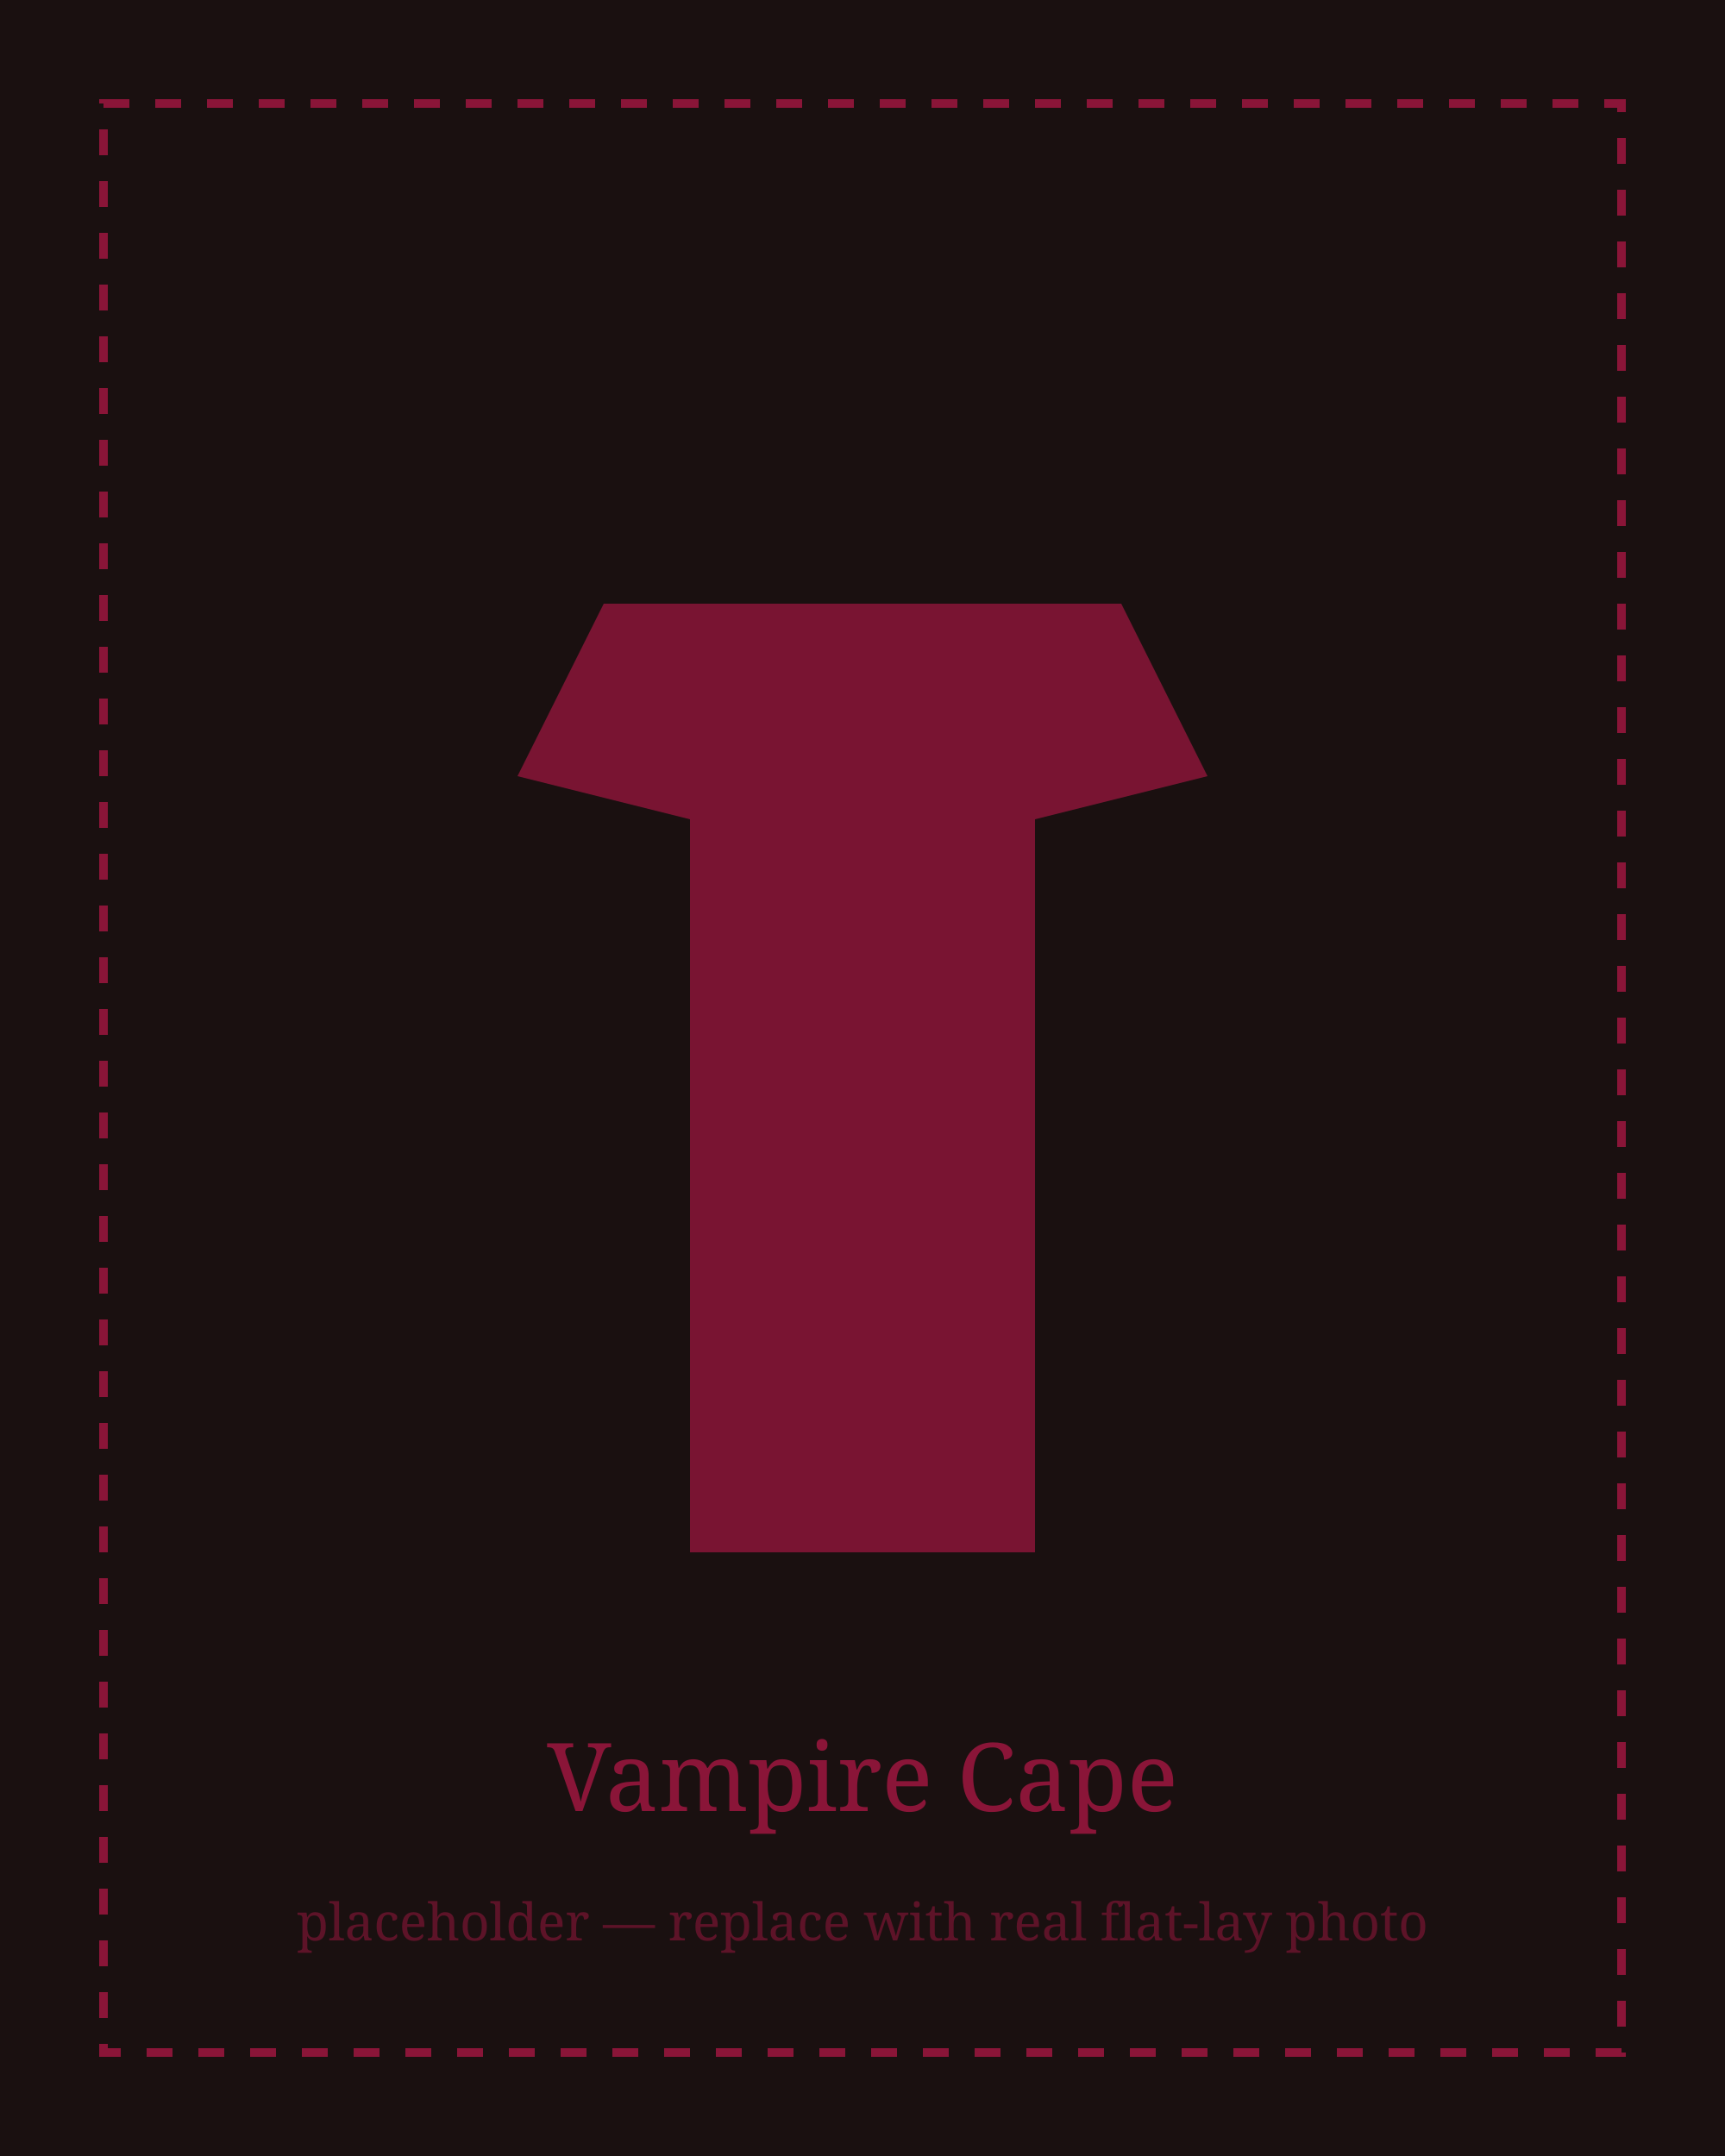
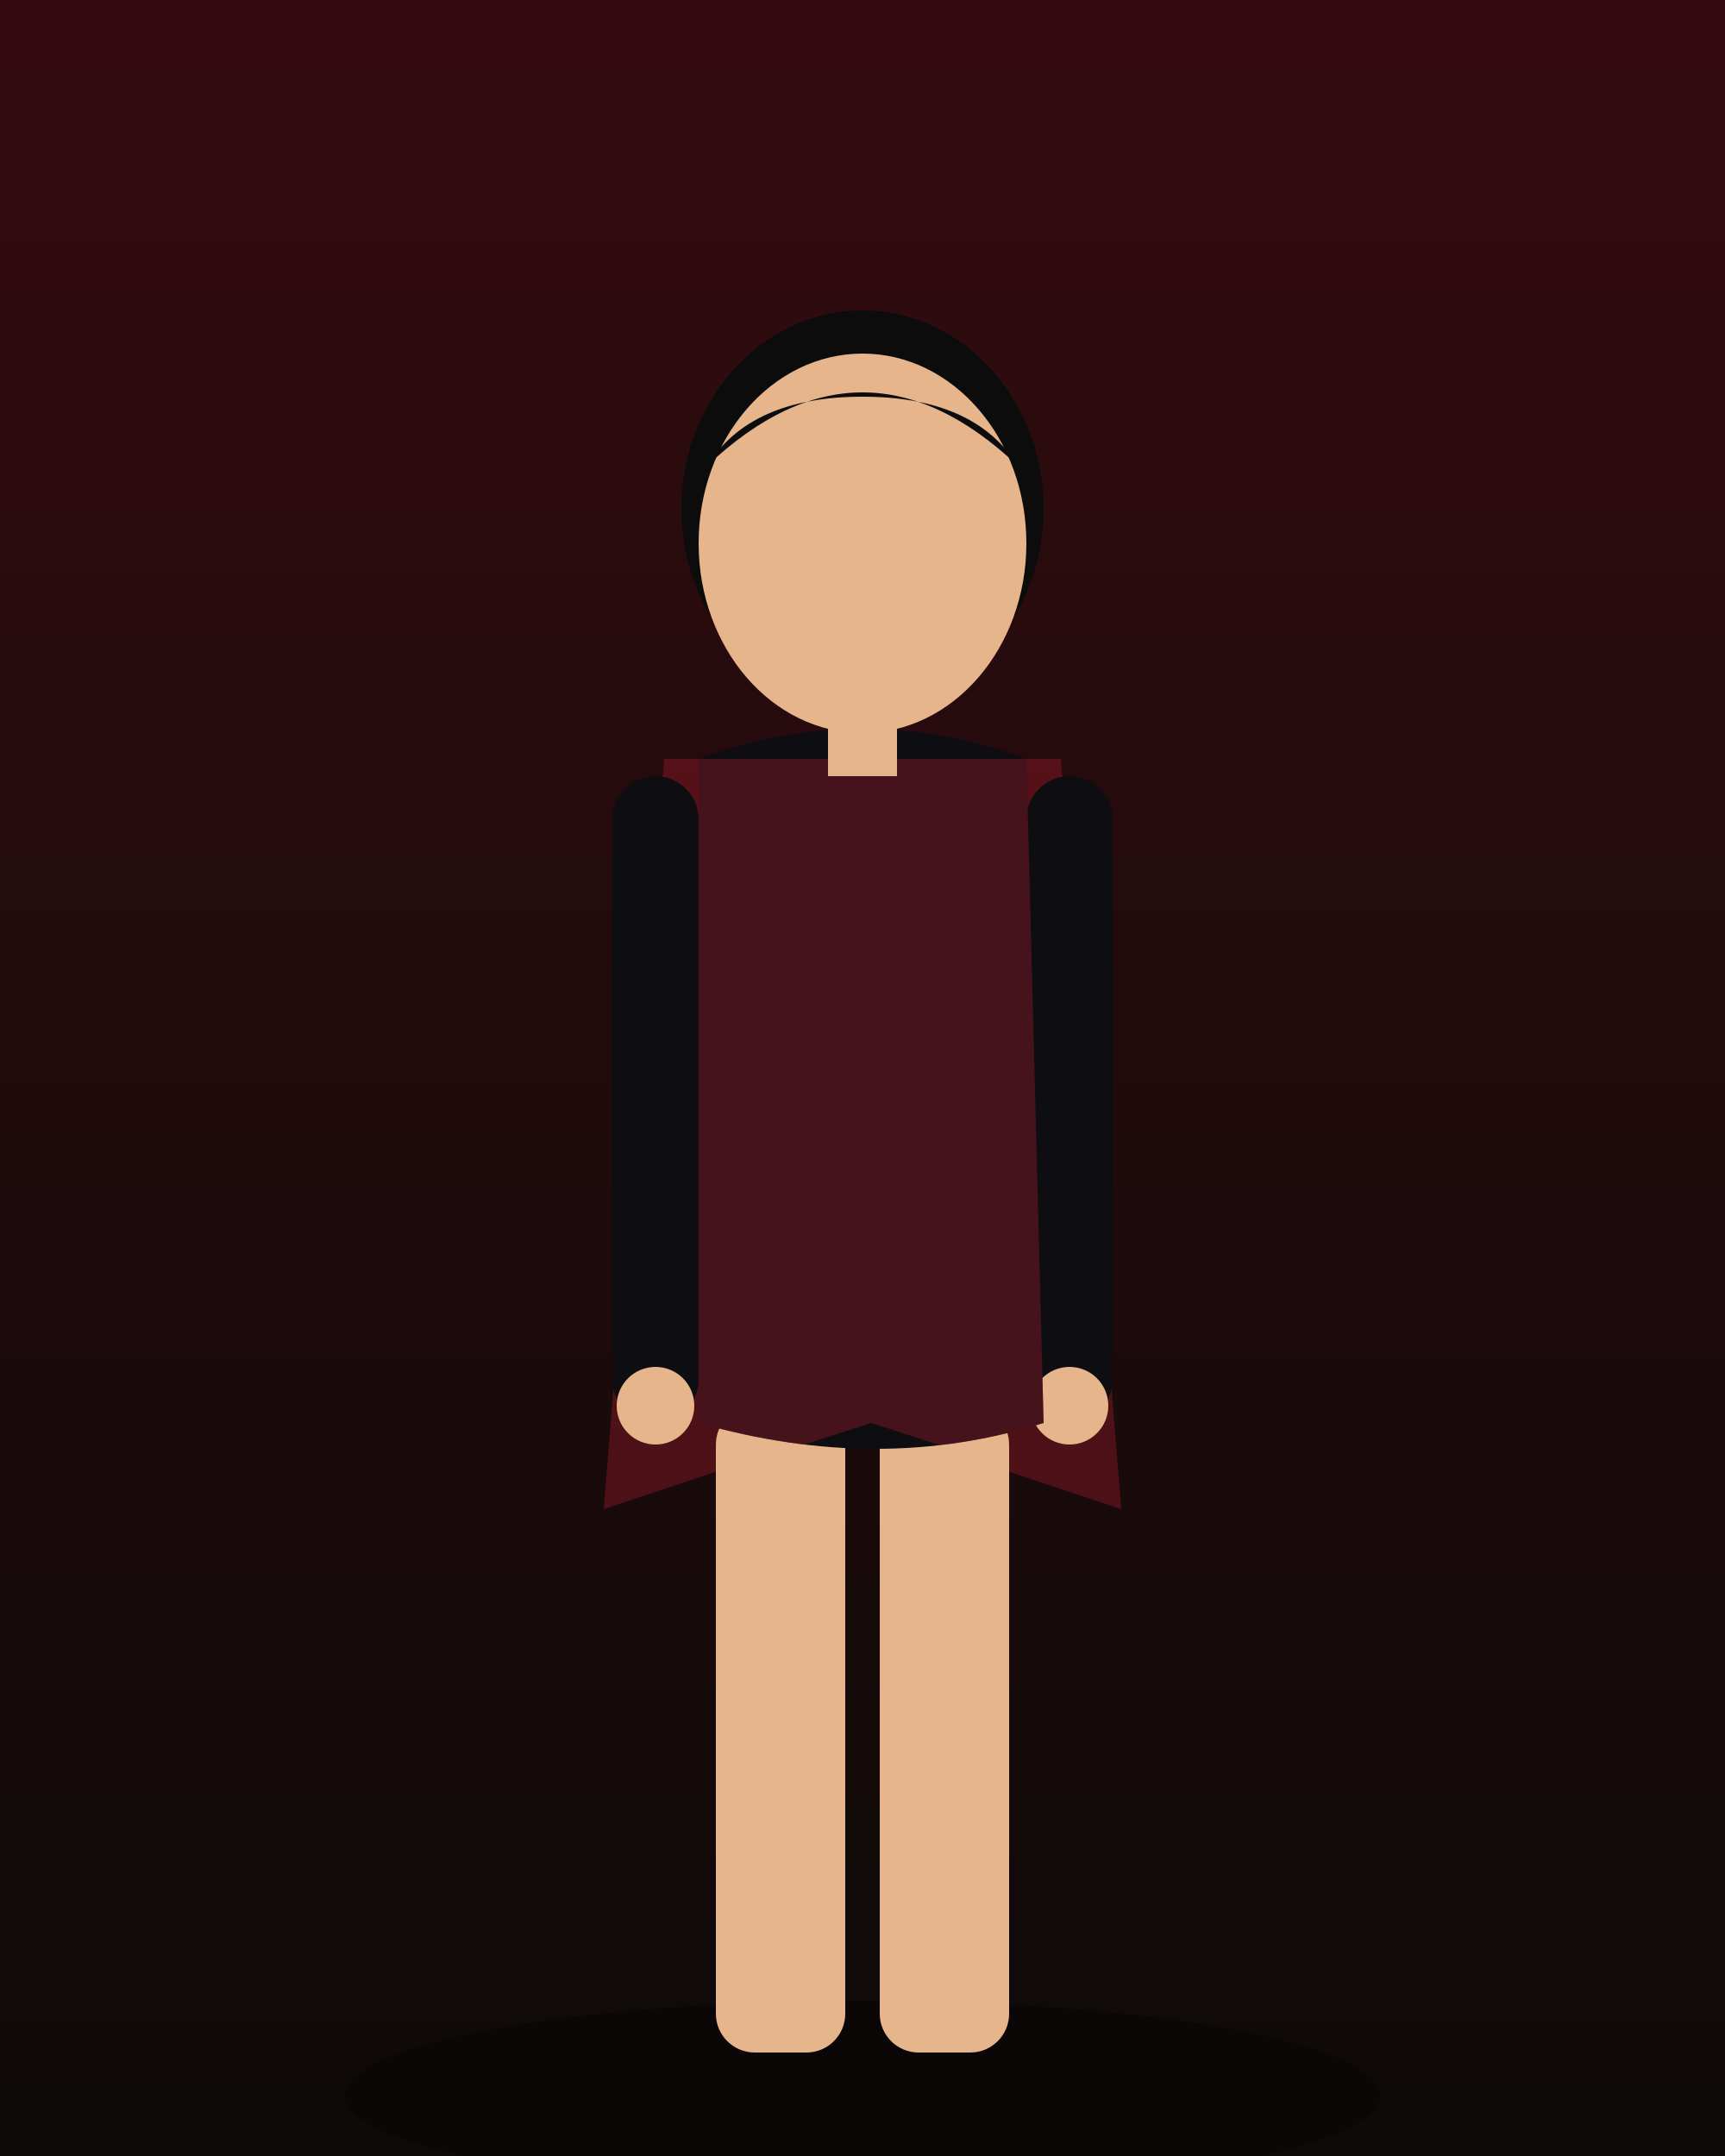
- <svg xmlns="http://www.w3.org/2000/svg" width="400" height="500" viewBox="0 0 400 500">
-   <rect width="400" height="500" fill="#1A1010" />
-   <rect x="24" y="24" width="352" height="452" fill="none" stroke="#8A1538" stroke-width="2" stroke-dasharray="6 6" />
-   <g transform="translate(200,220)">
-     <path d="M -60 -80 L 60 -80 L 80 -40 L 40 -30 L 40 140 L -40 140 L -40 -30 L -80 -40 Z" fill="#8A1538" opacity="0.85" />
+ <svg xmlns="http://www.w3.org/2000/svg" width="400" height="500" viewBox="0 0 400 500" role="img" aria-label="Vampire Cape illustration">
+   <defs>
+     <linearGradient id="g-vampire" x1="0" y1="0" x2="0" y2="1">
+       <stop offset="0" stop-color="#340B10" />
+       <stop offset="1" stop-color="#0d0a09" />
+     </linearGradient>
+   </defs>
+   <rect width="400" height="500" fill="url(#g-vampire)" />
+   <ellipse cx="200" cy="486" rx="120" ry="22" fill="#000" opacity="0.25" />
+   <clipPath id="t-vampire">
+     <path d="M162 176     q38 -14 76 0     l4 154     q-38 12 -80 0 Z" />
+   </clipPath>
+   <path d="M154 176 L140 350 L200 330 L260 350 L246 176 Z" fill="#B01E2E" opacity="0.35" />
+   <rect x="166" y="326" width="30" height="150" rx="9" fill="#E7B58C" />
+   <rect x="204" y="326" width="30" height="150" rx="9" fill="#E7B58C" />
+   <rect x="142" y="180" width="20" height="150" rx="10" fill="#0E0E12" />
+   <rect x="238" y="180" width="20" height="150" rx="10" fill="#0E0E12" />
+   <circle cx="152" cy="326" r="9" fill="#E7B58C" />
+   <circle cx="248" cy="326" r="9" fill="#E7B58C" />
+   <path d="M162 176     q38 -14 76 0     l4 154     q-38 12 -80 0 Z" fill="#0E0E12" />
+   <g clip-path="url(#t-vampire)">
+     <path d="M154 176 L140 350 L202 330 L264 350 L250 176 Z" fill="#B01E2E" opacity="0.35" />
  </g>
-   <text x="200" y="420" font-family="Georgia, serif" font-size="22" fill="#8A1538" text-anchor="middle">Vampire Cape</text>
-   <text x="200" y="450" font-family="Georgia, serif" font-size="12" fill="#8A1538" opacity="0.6" text-anchor="middle">placeholder — replace with real flat-lay photo</text>
+   <rect x="192" y="150" width="16" height="30" fill="#E7B58C" />
+   <ellipse cx="200" cy="118" rx="42" ry="46" fill="#0C0C0C" />
+   <ellipse cx="200" cy="126" rx="38" ry="44" fill="#E7B58C" />
+   <path d="M164 108 q36 -34 72 0 q-10 -16 -36 -16 q-26 0 -36 16 Z" fill="#0C0C0C" />
</svg>
